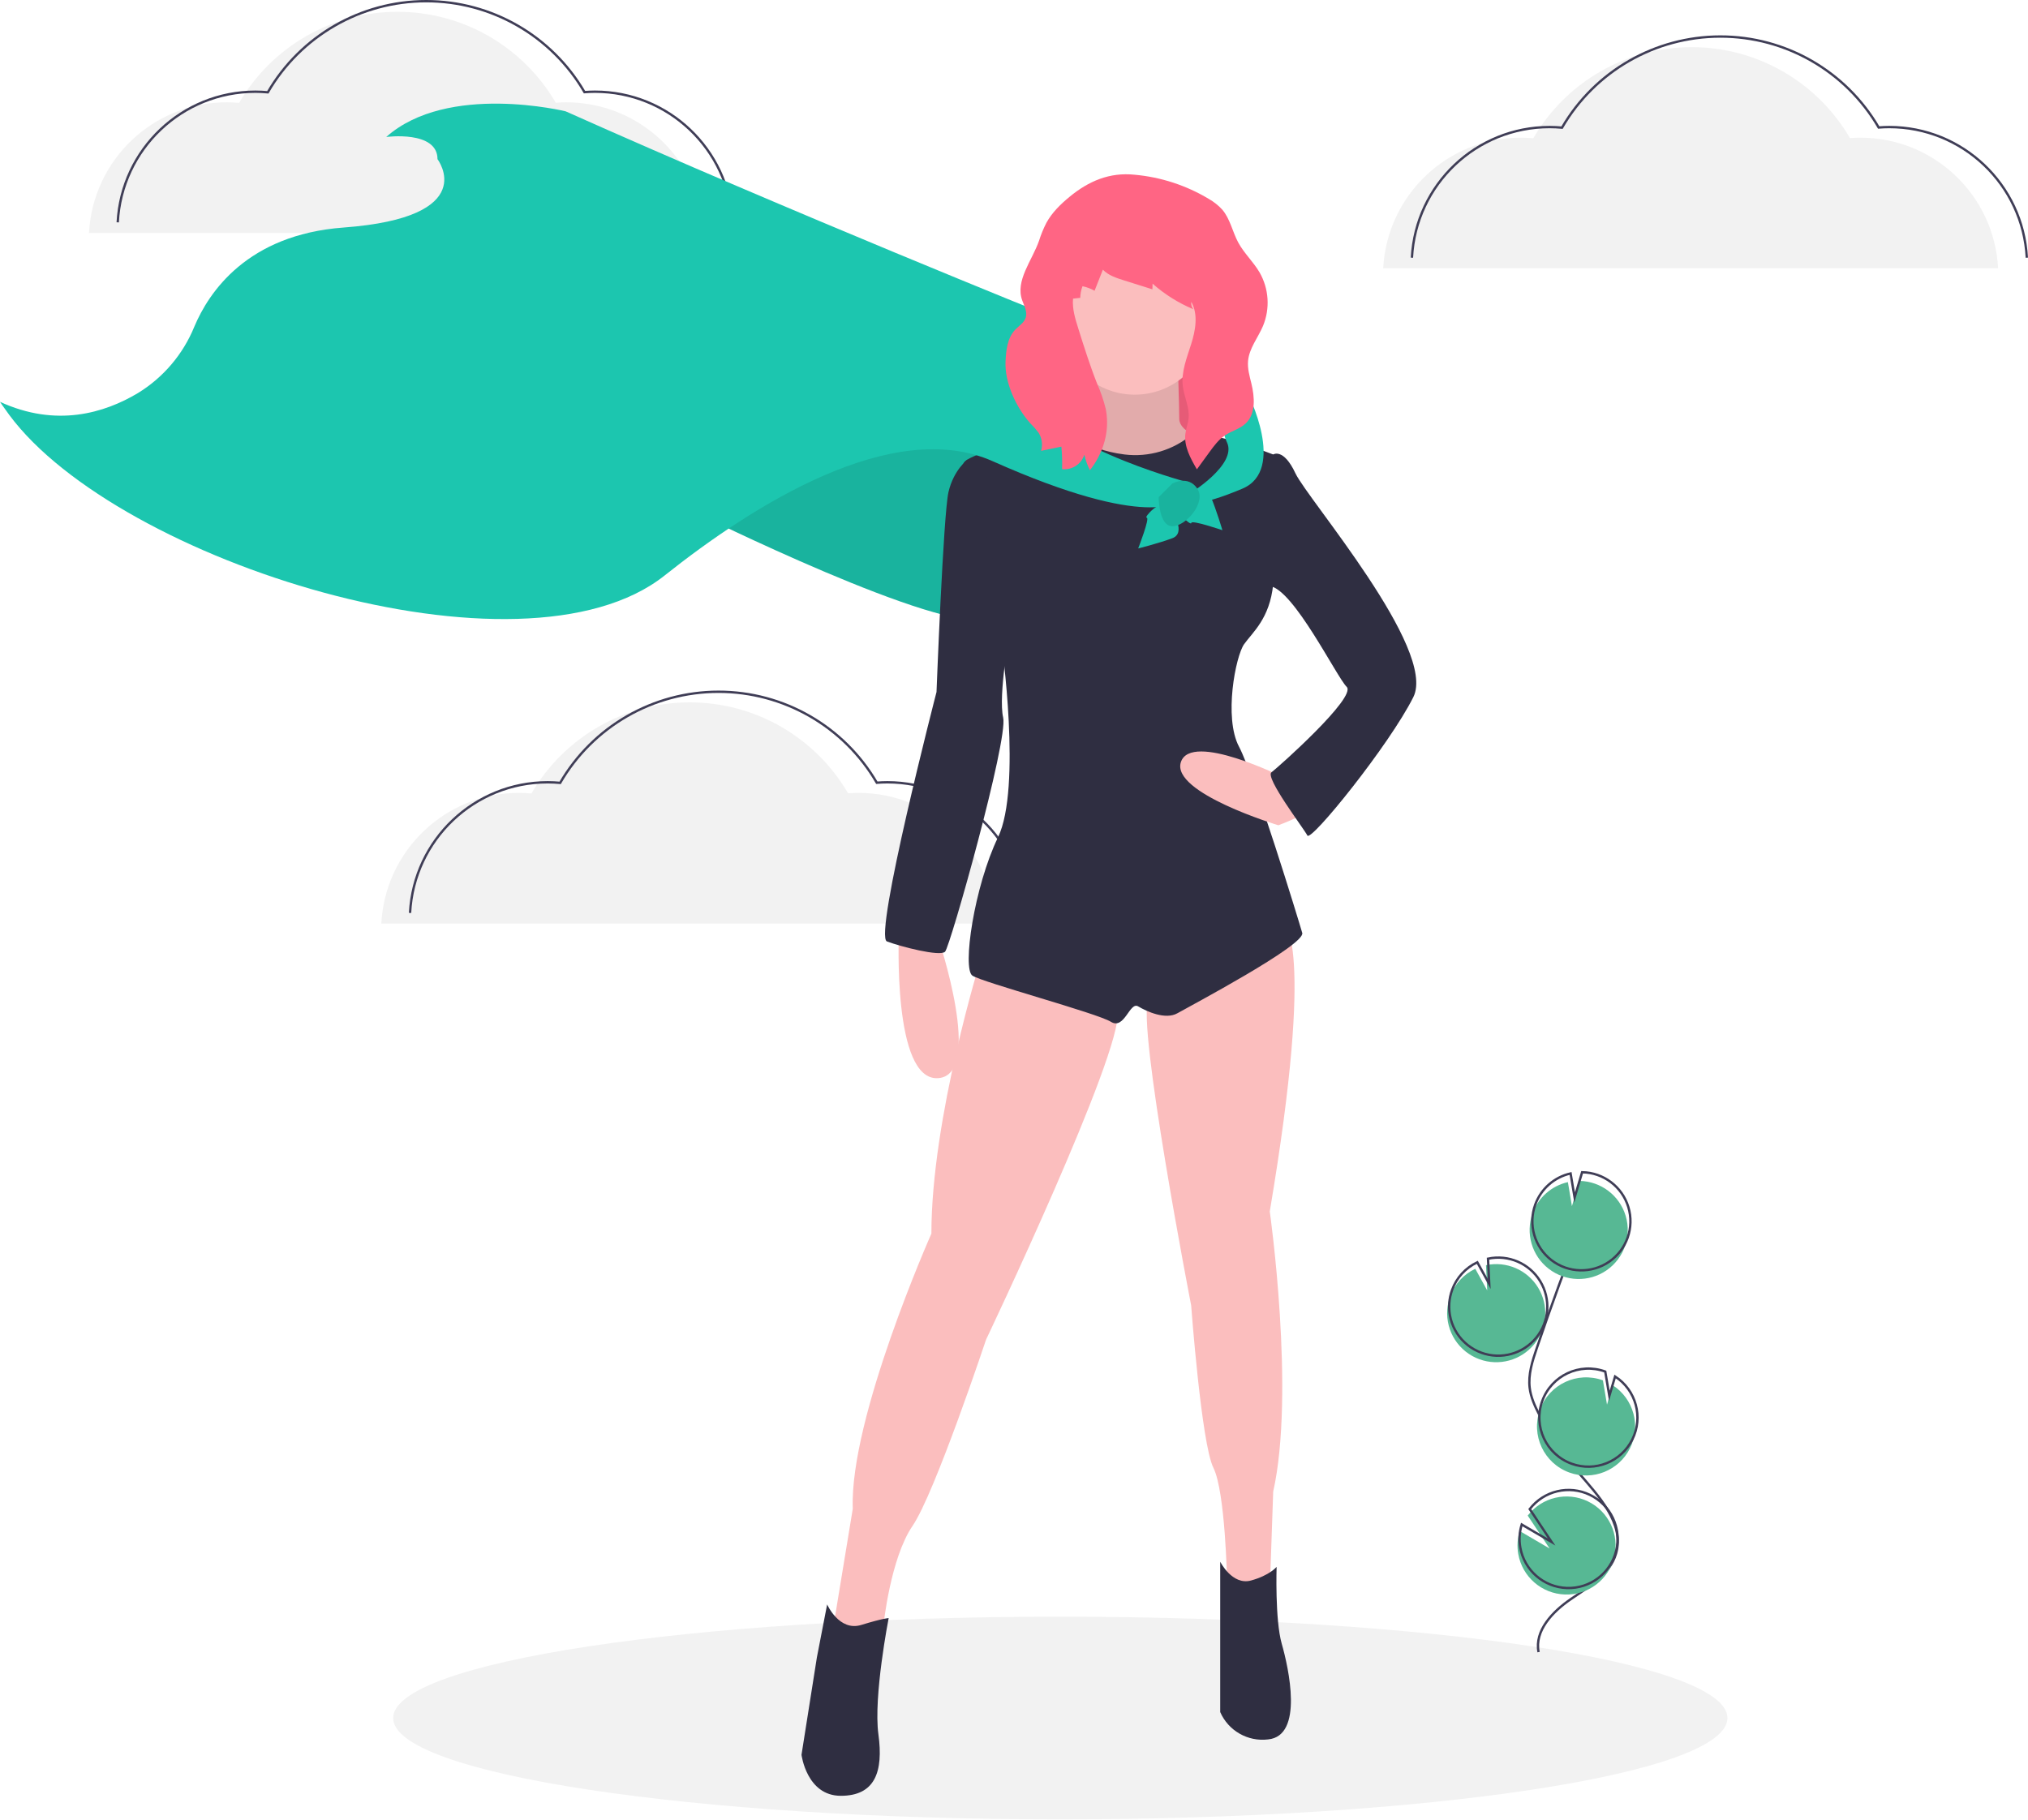
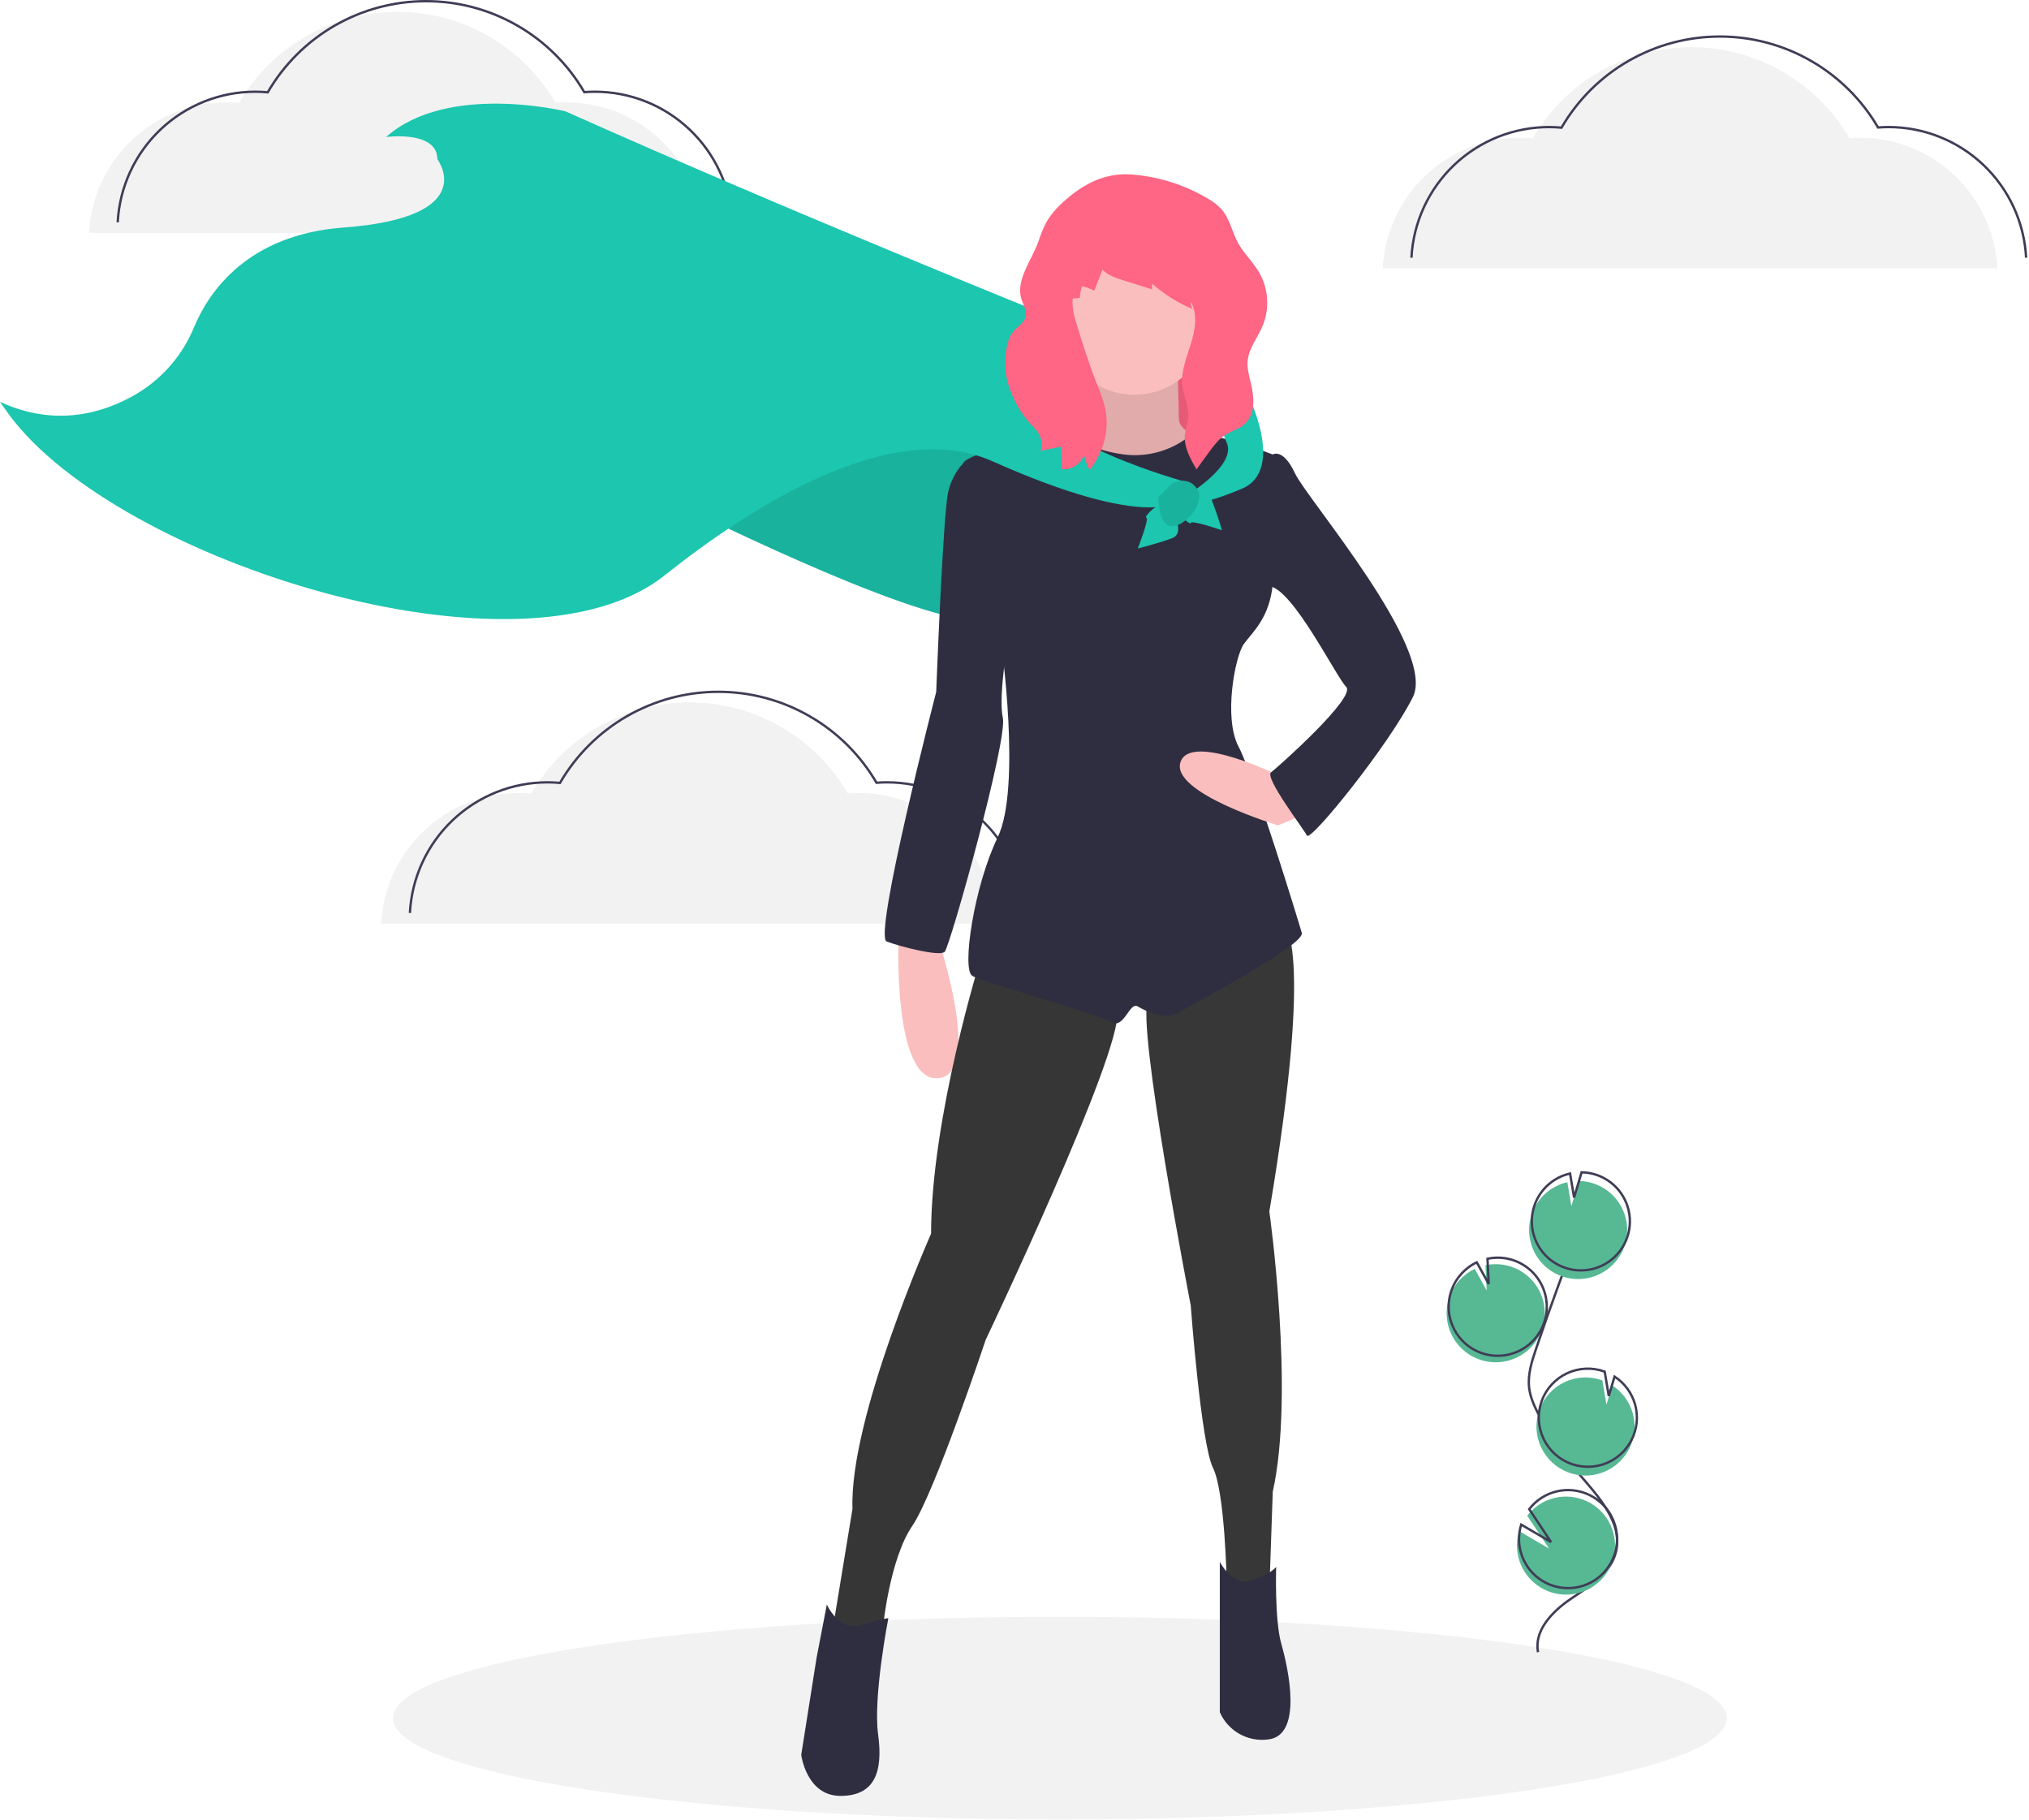
- <svg xmlns="http://www.w3.org/2000/svg" id="a11d453a-83a5-491b-94b4-3bbd3d308a29" data-name="Layer 1" width="860.282" height="771.924" viewBox="0 0 860.282 771.924">
-   <ellipse cx="449.783" cy="728.924" rx="283" ry="43" fill="#f2f2f2" />
-   <path d="M797.698,640.497a20.813,20.813,0,1,0,2.772-39.915l.521,10.712-5.068-9.18a20.734,20.734,0,0,0-10.684,11.723,20.409,20.409,0,0,0-1.197,5.63A20.809,20.809,0,0,0,797.698,640.497Z" transform="translate(-170.1086 -63.78786)" fill="#57b894" />
-   <path d="M822.775,764.74c-1.789-9.11,5.963-17.187,13.621-22.437s16.605-10.408,19.218-19.317c3.755-12.804-7.43-24.53-16.136-34.642a125.3,125.3,0,0,1-16.524-24.557c-1.811-3.533-3.476-7.225-3.952-11.166-.686-5.675,1.137-11.323,2.974-16.737q9.179-27.052,19.628-53.65" transform="translate(-170.1086 -63.78786)" fill="none" stroke="#3f3d56" stroke-miterlimit="10" />
-   <path d="M798.555,637.739a20.813,20.813,0,1,0,2.772-39.915l.521,10.712-5.068-9.18a20.734,20.734,0,0,0-10.684,11.723,20.409,20.409,0,0,0-1.197,5.63A20.809,20.809,0,0,0,798.555,637.739Z" transform="translate(-170.1086 -63.78786)" fill="none" stroke="#3f3d56" stroke-miterlimit="10" />
-   <path d="M820.231,578.536a20.788,20.788,0,0,1,14.98-13.198l1.714,10.184,3.177-10.696a20.81,20.81,0,1,1-19.871,13.71Z" transform="translate(-170.1086 -63.78786)" fill="#57b894" />
-   <path d="M821.374,574.858a20.788,20.788,0,0,1,14.98-13.198l1.714,10.184,3.177-10.696a20.81,20.81,0,1,1-19.871,13.71Z" transform="translate(-170.1086 -63.78786)" fill="none" stroke="#3f3d56" stroke-miterlimit="10" />
-   <path d="M835.825,688.552a20.81,20.81,0,0,0,18.419-37.023l-2.441,8.219-1.731-10.304a.363.363,0,0,0-.053-.02,20.811,20.811,0,1,0-14.194,39.127Z" transform="translate(-170.1086 -63.78786)" fill="#57b894" />
-   <path d="M836.815,684.827a20.81,20.81,0,0,0,18.419-37.023l-2.441,8.219-1.731-10.304a.363.363,0,0,0-.053-.02A20.811,20.811,0,1,0,836.815,684.827Z" transform="translate(-170.1086 -63.78786)" fill="none" stroke="#3f3d56" stroke-miterlimit="10" />
-   <path d="M814.158,723.114A20.801,20.801,0,1,0,818.168,706.817l9.273,13.957-12.67-7.408A20.616,20.616,0,0,0,814.158,723.114Z" transform="translate(-170.1086 -63.78786)" fill="#57b894" />
-   <path d="M815.015,720.356a20.801,20.801,0,1,0,4.011-16.297l9.273,13.957-12.67-7.408A20.616,20.616,0,0,0,815.015,720.356Z" transform="translate(-170.1086 -63.78786)" fill="none" stroke="#3f3d56" stroke-miterlimit="10" />
-   <path d="M756.867,177.626a58.487,58.487,0,0,1,58.406-55.43c1.778,0,3.533.093,5.27.248a77.707,77.707,0,0,1,134.327-.064c1.466-.11,2.941-.184,4.435-.184a58.487,58.487,0,0,1,58.406,55.43" transform="translate(-170.1086 -63.78786)" fill="#f2f2f2" />
-   <path d="M769.048,173.126a58.487,58.487,0,0,1,58.406-55.43c1.778,0,3.533.093,5.27.248a77.707,77.707,0,0,1,134.327-.064c1.466-.11,2.941-.184,4.435-.184a58.487,58.487,0,0,1,58.406,55.43" transform="translate(-170.1086 -63.78786)" fill="none" stroke="#3f3d56" stroke-miterlimit="10" />
-   <path d="M331.867,455.626a58.487,58.487,0,0,1,58.406-55.43c1.778,0,3.533.093,5.27.248a77.707,77.707,0,0,1,134.327-.064c1.466-.11,2.941-.184,4.435-.184a58.487,58.487,0,0,1,58.406,55.43" transform="translate(-170.1086 -63.78786)" fill="#f2f2f2" />
-   <path d="M344.048,451.126a58.487,58.487,0,0,1,58.406-55.43c1.778,0,3.533.093,5.27.248a77.707,77.707,0,0,1,134.327-.064c1.466-.11,2.941-.184,4.435-.184a58.487,58.487,0,0,1,58.406,55.43" transform="translate(-170.1086 -63.78786)" fill="none" stroke="#3f3d56" stroke-miterlimit="10" />
-   <path d="M207.867,162.626a58.487,58.487,0,0,1,58.406-55.43c1.778,0,3.533.093,5.27.248a77.707,77.707,0,0,1,134.327-.064c1.466-.11,2.941-.184,4.435-.184a58.487,58.487,0,0,1,58.406,55.43" transform="translate(-170.1086 -63.78786)" fill="#f2f2f2" />
-   <path d="M220.048,158.126a58.487,58.487,0,0,1,58.406-55.43c1.778,0,3.533.093,5.27.248a77.707,77.707,0,0,1,134.327-.064c1.466-.11,2.941-.184,4.435-.184a58.487,58.487,0,0,1,58.406,55.43" transform="translate(-170.1086 -63.78786)" fill="none" stroke="#3f3d56" stroke-miterlimit="10" />
-   <path d="M465.161,281.261s105.12,52.198,123.969,44.948,25.374-71.772,25.374-71.772l-77.571-14.499Z" transform="translate(-170.1086 -63.78786)" fill="#1cc6af" />
-   <path d="M465.161,281.261s105.12,52.198,123.969,44.948,25.374-71.772,25.374-71.772l-77.571-14.499Z" transform="translate(-170.1086 -63.78786)" opacity="0.1" />
-   <rect x="444.033" y="139.539" width="68.872" height="60.172" fill="#ff6584" />
-   <rect x="444.033" y="139.539" width="68.872" height="60.172" opacity="0.1" />
-   <path d="M551.432,459.602s-2.9,63.072,16.674,61.622,0-59.447,0-59.447Z" transform="translate(-170.1086 -63.78786)" fill="#fbbebe" />
-   <path d="M631.903,212.389s4.35,27.549-3.625,31.174-13.049,6.525-13.049,6.525L633.353,262.412l33.348,2.175,8.7-6.525,7.975-7.25s-13.049-2.9-13.049-9.425-.725-26.099-.725-26.099Z" transform="translate(-170.1086 -63.78786)" fill="#fbbebe" />
-   <path d="M631.903,212.389s4.35,27.549-3.625,31.174-13.049,6.525-13.049,6.525L633.353,262.412l33.348,2.175,8.7-6.525,7.975-7.25s-13.049-2.9-13.049-9.425-.725-26.099-.725-26.099Z" transform="translate(-170.1086 -63.78786)" opacity="0.1" />
-   <path d="M586.23,470.477s-21.024,67.422-21.024,116.719c0,0-34.798,78.296-33.348,116.719l-8.7,52.922,12.324,4.35,9.425-7.975s2.9-28.274,12.324-42.048,31.174-79.021,31.174-79.021,57.997-121.794,55.822-139.193S586.23,470.477,586.23,470.477Z" transform="translate(-170.1086 -63.78786)" fill="#fbbebe" />
-   <path d="M714.549,455.253s13.774,6.525-5.8,122.519c0,0,10.874,76.846,1.45,118.894l-1.45,42.048H693.525l-2.9-4.35s-.725-37.698-5.8-47.848-9.425-68.872-9.425-68.872-23.199-119.619-18.124-129.769S714.549,455.253,714.549,455.253Z" transform="translate(-170.1086 -63.78786)" fill="#fbbebe" />
-   <path d="M520.983,744.514s5.075,11.599,14.499,8.7,11.599-2.9,11.599-2.9-6.525,33.348-4.35,49.298-1.45,26.099-15.949,26.099-16.674-17.399-16.674-17.399l6.525-41.323Z" transform="translate(-170.1086 -63.78786)" fill="#2f2e41" />
-   <path d="M687.725,726.39s5.075,10.15,13.049,7.975,10.874-5.8,10.874-5.8-.725,22.474,2.175,32.623,9.425,39.148-5.8,40.598a19.573,19.573,0,0,1-20.299-11.599v-63.797Z" transform="translate(-170.1086 -63.78786)" fill="#2f2e41" />
-   <circle cx="481.369" cy="135.552" r="31.898" fill="#fbbebe" />
-   <path d="M710.199,256.612s-25.267-9.921-34.383-8.586a37.259,37.259,0,0,1-28.689,8.586c-17.399-2.175-24.203-10.525-24.203-10.525s-46.844,10.525-43.944,14.875,15.949,75.396,15.949,75.396,8.7,61.622-1.45,82.646-15.224,55.822-10.874,58.722,52.922,15.949,58.722,19.574,7.975-8.7,11.599-6.525,11.599,5.8,16.674,2.9,54.372-28.999,52.922-34.073-20.299-66.697-26.824-79.021-1.45-38.423,2.175-43.498,10.874-10.874,12.324-25.374S710.199,256.612,710.199,256.612Z" transform="translate(-170.1086 -63.78786)" fill="#2f2e41" />
-   <path d="M580.578,258.721s-5.948,4.415-8.122,13.84-5.075,84.821-5.075,84.821-26.824,103.67-21.024,105.845,22.474,6.525,24.649,4.35,26.824-89.896,24.649-99.32,2.9-36.973,2.9-36.973Z" transform="translate(-170.1086 -63.78786)" fill="#2f2e41" />
-   <path d="M714.549,393.631s-39.148-19.574-43.498-6.525,41.323,26.824,41.323,26.824,15.949-5.8,15.949-9.425S714.549,393.631,714.549,393.631Z" transform="translate(-170.1086 -63.78786)" fill="#fbbebe" />
-   <path d="M702.225,259.512l7.975-2.9s4.35-2.9,9.425,7.975,60.172,74.671,50.023,94.971-43.498,61.622-44.948,58.722-18.124-24.649-15.224-26.824,36.248-31.898,31.898-36.248-22.474-41.323-32.623-42.773S702.225,259.512,702.225,259.512Z" transform="translate(-170.1086 -63.78786)" fill="#2f2e41" />
-   <path d="M616.316,198.252s-110.549-44.45-206.244-87.223c0,0-50.023-12.324-76.121,10.874,0,0,21.749-2.9,21.749,9.425,0,0,18.849,24.649-39.873,28.999-40.896,3.029-57.178,27.507-63.296,42.09A59.245,59.245,0,0,1,228.573,230.587c-14.135,8.448-34.62,14.663-58.465,3.687,0,0,1.356,2.084,3.927,5.556,46.038,62.172,217.481,116.281,278.022,68.118,37.415-29.765,96.728-67.385,139.247-48.436,66.697,29.724,79.021,16.674,79.021,16.674l2.9-7.975s-64.522-17.399-65.972-39.873S616.316,198.252,616.316,198.252Z" transform="translate(-170.1086 -63.78786)" fill="#1cc6af" />
-   <path d="M680.838,204.052s15.587,6.162,18.487,26.461c0,0,16.674,32.623-2.175,40.598s-22.474,5.8-22.474,5.8v-3.625s20.299-12.324,15.949-21.749S680.838,204.052,680.838,204.052Z" transform="translate(-170.1086 -63.78786)" fill="#1cc6af" />
-   <path d="M652.927,296.485s5.075-13.049,3.625-13.049,5.898-8.026,8.749-5.1,7.925,11.625,2.126,13.8S652.927,296.485,652.927,296.485Z" transform="translate(-170.1086 -63.78786)" fill="#1cc6af" />
-   <path d="M688.656,288.74s-13.252-4.519-13.191-3.07-8.268-5.554-5.466-8.525,11.28-8.41,13.698-2.707S688.656,288.74,688.656,288.74Z" transform="translate(-170.1086 -63.78786)" fill="#1cc6af" />
-   <path d="M667.426,268.937s6.619-3.715,10.559,2.13-4.759,15.994-10.559,15.994-5.8-12.324-5.8-12.324Z" transform="translate(-170.1086 -63.78786)" fill="#1cc6af" />
-   <path d="M667.426,268.937s6.619-3.715,10.559,2.13-4.759,15.994-10.559,15.994-5.8-12.324-5.8-12.324Z" transform="translate(-170.1086 -63.78786)" opacity="0.1" />
-   <path d="M623.821,147.286c-3.822,3.151-7.447,6.682-9.824,11.028a49.479,49.479,0,0,0-3.115,7.584c-2.932,8.437-10.219,16.982-7.135,25.365.88,2.392,2.252,4.914,1.463,7.337-.701,2.152-2.863,3.408-4.428,5.044-3.357,3.511-3.922,8.78-4.127,13.634-.376,8.889,4.512,19.364,10.418,26.019a36.356,36.356,0,0,1,3.554,4.024,9.432,9.432,0,0,1,1.113,7.759l8.603-1.796a71.363,71.363,0,0,1,.29,9.559,8.924,8.924,0,0,0,9.463-6.116,25.551,25.551,0,0,0,2.364,6.531,33.709,33.709,0,0,0,5.714-10.583,30.256,30.256,0,0,0,1.026-15.278,64.784,64.784,0,0,0-3.704-10.859c-3.04-7.683-5.522-15.572-8.002-23.454-1.288-4.093-2.591-8.32-2.201-12.593l3.057-.333a14.596,14.596,0,0,1,.965-4.934,18.101,18.101,0,0,1,5.113,1.924l3.524-8.942c2.326,2.412,5.664,3.504,8.86,4.51l12.148,3.825.074-2.404a62.353,62.353,0,0,0,17.287,10.844,3.933,3.933,0,0,1-.854-3.129c2.994,5.363,1.797,12.044-.051,17.902s-4.299,11.821-3.555,17.918c.556,4.56,2.892,8.921,2.459,13.494-.213,2.252-1.094,4.395-1.368,6.641-.653,5.356,2.163,10.455,4.881,15.116l5.285-7.259c1.934-2.657,3.928-5.371,6.667-7.187,2.812-1.864,6.296-2.701,8.747-5.019,4.374-4.139,3.819-11.191,2.396-17.042-.756-3.111-1.671-6.265-1.393-9.454.471-5.406,4.228-9.879,6.344-14.876a25.826,25.826,0,0,0-1.447-22.703c-2.625-4.503-6.592-8.13-9.066-12.718-2.463-4.567-3.402-10.001-6.777-13.943a23.522,23.522,0,0,0-5.681-4.526,74.057,74.057,0,0,0-31.506-10.279C640.835,136.812,631.919,140.61,623.821,147.286Z" transform="translate(-170.1086 -63.78786)" fill="#ff6584" />
+ <svg xmlns="http://www.w3.org/2000/svg" viewBox="0 0 861 772" width="861" height="772">
+   <style>
+ 		tspan { white-space:pre }
+ 		.shp0 { fill: #f2f2f2 } 
+ 		.shp1 { fill: #57b894 } 
+ 		.shp2 { fill: none;stroke: #3f3d56 } 
+ 		.shp3 { fill: #1cc6af } 
+ 		.shp4 { opacity: 0.102;fill: #000000 } 
+ 		.shp5 { fill: #ff6584 } 
+ 		.shp6 { fill: #fbbebe } 
+ 		.shp7 { fill: #373636 } 
+ 		.shp8 { fill: #383737 } 
+ 		.shp9 { fill: #2f2e41 } 
+ 	</style>
+   <path id="Layer" class="shp0" d="M449.78 771.92C293.28 771.92 166.78 752.7 166.78 728.92C166.78 705.15 293.28 685.92 449.78 685.92C606.28 685.92 732.78 705.15 732.78 728.92C732.78 752.7 606.28 771.92 449.78 771.92Z" />
+   <path id="Layer" class="shp1" d="M627.59 576.71C633.73 578.94 640.56 578.16 646.04 574.6C651.52 571.04 655.01 565.11 655.46 558.59C655.92 552.07 653.28 545.72 648.35 541.43C643.41 537.15 636.75 535.43 630.36 536.79L630.88 547.51L625.81 538.33C624.59 538.9 623.42 539.6 622.32 540.41C621.23 541.21 620.22 542.12 619.31 543.13C618.39 544.13 617.58 545.22 616.88 546.38C616.18 547.54 615.59 548.77 615.13 550.05C614.96 550.5 614.82 550.96 614.68 551.42C614.55 551.88 614.43 552.35 614.33 552.82C614.23 553.29 614.15 553.77 614.08 554.24C614.02 554.72 613.97 555.2 613.93 555.68C613.77 557.92 613.98 560.17 614.54 562.35C615.1 564.53 616.01 566.6 617.24 568.48C618.46 570.37 619.98 572.04 621.74 573.44C623.5 574.84 625.48 575.94 627.59 576.71L627.59 576.71Z" />
+   <path id="Layer" class="shp2" d="M652.67 700.95C650.88 691.84 658.63 683.77 666.29 678.52C673.95 673.27 682.89 668.11 685.51 659.2C689.26 646.4 678.08 634.67 669.37 624.56C667.76 622.68 666.2 620.76 664.7 618.8C663.2 616.83 661.76 614.82 660.38 612.77C659 610.72 657.68 608.63 656.42 606.5C655.17 604.37 653.97 602.2 652.85 600C651.03 596.47 649.37 592.77 648.89 588.83C648.21 583.16 650.03 577.51 651.87 572.1C657.99 554.06 664.53 536.18 671.5 518.45" />
+   <path id="Layer" class="shp2" d="M628.45 573.95C634.59 576.18 641.42 575.4 646.9 571.84C652.38 568.28 655.87 562.35 656.32 555.83C656.77 549.31 654.14 542.96 649.2 538.68C644.27 534.39 637.61 532.67 631.22 534.04L631.74 544.75L626.67 535.57C625.44 536.14 624.27 536.84 623.18 537.65C622.09 538.45 621.08 539.36 620.16 540.37C619.25 541.37 618.44 542.46 617.73 543.62C617.03 544.79 616.45 546.01 615.99 547.29C615.82 547.74 615.67 548.2 615.54 548.66C615.41 549.12 615.29 549.59 615.19 550.06C615.09 550.53 615.01 551.01 614.94 551.48C614.87 551.96 614.82 552.44 614.79 552.92C614.63 555.16 614.84 557.42 615.4 559.59C615.96 561.77 616.87 563.84 618.09 565.72C619.32 567.61 620.84 569.28 622.6 570.68C624.36 572.08 626.33 573.18 628.45 573.95L628.45 573.95Z" />
+   <path id="Layer" class="shp1" d="M650.12 514.75C650.71 513.11 651.51 511.56 652.49 510.13C653.47 508.69 654.62 507.38 655.92 506.23C657.23 505.08 658.67 504.1 660.22 503.31C661.77 502.52 663.41 501.93 665.1 501.55L666.82 511.73L669.99 501.04C679.04 501.17 686.97 507.14 689.6 515.8C692.23 524.47 688.95 533.83 681.5 538.97C674.05 544.12 664.13 543.85 656.97 538.32C649.8 532.79 647.04 523.26 650.12 514.75L650.12 514.75Z" />
+   <path id="Layer" class="shp2" d="M651.27 511.07C651.86 509.44 652.65 507.88 653.63 506.45C654.61 505.01 655.76 503.7 657.07 502.56C658.37 501.41 659.81 500.43 661.36 499.64C662.91 498.85 664.55 498.25 666.25 497.87L667.96 508.06L671.14 497.36C680.19 497.5 688.11 503.46 690.74 512.13C693.37 520.79 690.1 530.16 682.65 535.3C675.19 540.44 665.28 540.17 658.11 534.64C650.95 529.11 648.18 519.58 651.27 511.07L651.27 511.07Z" />
+   <path id="Layer" class="shp1" d="M665.72 624.76C670.52 626.51 675.8 626.42 680.54 624.52C685.29 622.62 689.17 619.05 691.44 614.47C693.72 609.89 694.23 604.64 692.89 599.71C691.54 594.78 688.42 590.52 684.14 587.74L681.69 595.96L679.96 585.66C679.96 585.65 679.95 585.65 679.95 585.65C679.95 585.65 679.94 585.65 679.94 585.65C679.93 585.64 679.93 585.64 679.92 585.64C679.92 585.64 679.91 585.64 679.91 585.64C674.72 583.75 668.99 584 663.99 586.34C658.99 588.68 655.12 592.91 653.24 598.1C651.35 603.29 651.61 609.02 653.95 614.02C656.29 619.02 660.52 622.88 665.72 624.76L665.72 624.76Z" />
+   <path id="Layer" class="shp2" d="M666.71 621.04C671.51 622.78 676.79 622.7 681.53 620.8C686.28 618.9 690.16 615.32 692.43 610.75C694.71 606.17 695.22 600.92 693.88 595.99C692.53 591.06 689.41 586.8 685.13 584.02L682.68 592.24L680.95 581.93C680.95 581.93 680.94 581.93 680.94 581.93C680.94 581.92 680.93 581.92 680.93 581.92C680.92 581.92 680.92 581.92 680.91 581.92C680.91 581.91 680.9 581.91 680.9 581.91C675.71 580.02 669.98 580.28 664.98 582.62C659.98 584.95 656.11 589.18 654.23 594.37C652.34 599.56 652.6 605.29 654.94 610.29C657.28 615.29 661.51 619.16 666.71 621.04L666.71 621.04Z" />
+   <path id="Layer" class="shp1" d="M644.05 659.33C645.75 669.01 654.01 676.18 663.84 676.52C673.67 676.85 682.38 670.25 684.74 660.7C687.09 651.15 682.43 641.25 673.56 636.99C664.7 632.72 654.06 635.24 648.06 643.03L657.33 656.99L644.66 649.58C644.42 650.36 644.22 651.16 644.07 651.97C643.92 652.78 643.82 653.59 643.77 654.42C643.72 655.24 643.72 656.06 643.76 656.88C643.81 657.7 643.91 658.52 644.05 659.33Z" />
+   <path id="Layer" class="shp2" d="M644.91 656.57C646.61 666.26 654.86 673.43 664.69 673.76C674.52 674.09 683.24 667.49 685.59 657.94C687.94 648.39 683.28 638.5 674.42 634.23C665.56 629.96 654.92 632.48 648.92 640.27L658.19 654.23L645.52 646.82C645.28 647.6 645.08 648.4 644.93 649.21C644.78 650.02 644.68 650.84 644.63 651.66C644.58 652.48 644.57 653.3 644.62 654.12C644.67 654.94 644.76 655.76 644.91 656.57L644.91 656.57Z" />
+   <path id="Layer" class="shp0" d="M586.76 113.84C587.15 106.42 588.94 99.15 592.05 92.41C595.16 85.67 599.52 79.58 604.9 74.47C610.29 69.36 616.6 65.32 623.49 62.57C630.39 59.82 637.74 58.41 645.16 58.41C646.94 58.41 648.7 58.5 650.43 58.66C657.27 46.9 667.06 37.15 678.85 30.36C690.63 23.58 703.98 20.01 717.58 20C731.17 19.99 744.53 23.55 756.32 30.33C768.11 37.1 777.92 46.84 784.76 58.59C786.23 58.48 787.7 58.41 789.2 58.41C796.62 58.41 803.97 59.82 810.87 62.57C817.76 65.32 824.07 69.36 829.46 74.47C834.84 79.58 839.2 85.67 842.31 92.41C845.42 99.15 847.21 106.42 847.6 113.84" />
+   <path id="Layer" class="shp2" d="M598.94 109.34C599.33 101.93 601.12 94.65 604.23 87.91C607.34 81.17 611.7 75.08 617.08 69.97C622.47 64.86 628.78 60.82 635.67 58.07C642.57 55.32 649.92 53.91 657.35 53.91C659.12 53.91 660.88 54 662.62 54.16C669.45 42.4 679.24 32.65 691.03 25.86C702.81 19.08 716.17 15.51 729.76 15.5C743.36 15.49 756.72 19.05 768.5 25.83C780.29 32.6 790.1 42.35 796.94 54.09C798.41 53.98 799.88 53.91 801.38 53.91C808.8 53.91 816.16 55.32 823.05 58.07C829.95 60.82 836.25 64.86 841.64 69.97C847.02 75.08 851.38 81.17 854.49 87.91C857.6 94.65 859.39 101.93 859.78 109.34" />
+   <path id="Layer" class="shp0" d="M161.76 391.84C162.15 384.42 163.94 377.15 167.05 370.41C170.16 363.67 174.52 357.58 179.9 352.47C185.29 347.36 191.6 343.32 198.49 340.57C205.39 337.82 212.74 336.41 220.16 336.41C221.94 336.41 223.7 336.5 225.43 336.66C232.27 324.9 242.06 315.15 253.85 308.36C265.63 301.58 278.98 298.01 292.58 298C306.17 297.99 319.53 301.55 331.32 308.33C343.11 315.1 352.92 324.84 359.76 336.59C361.23 336.48 362.7 336.41 364.2 336.41C371.62 336.41 378.97 337.82 385.87 340.57C392.76 343.32 399.07 347.36 404.46 352.47C409.84 357.58 414.2 363.67 417.31 370.41C420.42 377.15 422.21 384.42 422.6 391.84" />
+   <path id="Layer" class="shp2" d="M173.94 387.34C174.33 379.93 176.12 372.65 179.23 365.91C182.34 359.17 186.7 353.08 192.08 347.97C197.47 342.86 203.78 338.82 210.67 336.07C217.57 333.32 224.92 331.91 232.35 331.91C234.12 331.91 235.88 332 237.62 332.16C244.45 320.4 254.24 310.65 266.03 303.86C277.81 297.08 291.17 293.51 304.76 293.5C318.36 293.49 331.72 297.05 343.5 303.83C355.29 310.6 365.1 320.35 371.94 332.09C373.41 331.98 374.88 331.91 376.38 331.91C383.8 331.91 391.16 333.32 398.05 336.07C404.95 338.82 411.25 342.86 416.64 347.97C422.02 353.08 426.38 359.17 429.49 365.91C432.6 372.65 434.39 379.93 434.78 387.34" />
+   <path id="Layer" class="shp0" d="M37.76 98.84C38.15 91.42 39.94 84.15 43.05 77.41C46.16 70.67 50.52 64.58 55.9 59.47C61.29 54.36 67.6 50.32 74.49 47.57C81.39 44.82 88.74 43.41 96.16 43.41C97.94 43.41 99.7 43.5 101.43 43.66C108.27 31.9 118.06 22.15 129.85 15.36C141.63 8.58 154.98 5.01 168.58 5C182.17 4.99 195.53 8.55 207.32 15.33C219.11 22.1 228.92 31.84 235.76 43.59C237.23 43.48 238.7 43.41 240.2 43.41C247.62 43.41 254.97 44.82 261.87 47.57C268.76 50.32 275.07 54.36 280.46 59.47C285.84 64.58 290.2 70.67 293.31 77.41C296.42 84.15 298.21 91.42 298.6 98.84" />
+   <path id="Layer" class="shp2" d="M49.94 94.34C50.33 86.93 52.12 79.65 55.23 72.91C58.34 66.17 62.7 60.08 68.08 54.97C73.47 49.86 79.78 45.82 86.67 43.07C93.57 40.32 100.92 38.91 108.35 38.91C110.12 38.91 111.88 39 113.62 39.16C120.45 27.4 130.24 17.65 142.03 10.86C153.81 4.08 167.17 0.51 180.76 0.5C194.36 0.49 207.72 4.05 219.5 10.83C231.29 17.6 241.1 27.35 247.94 39.09C249.41 38.98 250.88 38.91 252.38 38.91C259.8 38.91 267.16 40.32 274.05 43.07C280.95 45.82 287.25 49.86 292.64 54.97C298.02 60.08 302.38 66.17 305.49 72.91C308.6 79.65 310.39 86.93 310.78 94.34" />
+   <path id="Layer" class="shp3" d="M295.05 217.47C295.05 217.47 400.17 269.67 419.02 262.42C437.87 255.17 444.4 190.65 444.4 190.65L366.82 176.15L295.05 217.47Z" />
+   <path id="Layer" class="shp4" d="M295.05 217.47C295.05 217.47 400.17 269.67 419.02 262.42C437.87 255.17 444.4 190.65 444.4 190.65L366.82 176.15L295.05 217.47Z" />
+   <path id="Layer" class="shp5" d="M444.03 139.54L512.9 139.54L512.9 199.71L444.03 199.71L444.03 139.54Z" />
+   <path id="Layer" class="shp4" d="M444.03 139.54L512.9 139.54L512.9 199.71L444.03 199.71L444.03 139.54Z" />
+   <path id="Layer" class="shp6" d="M381.32 395.81C381.32 395.81 378.42 458.89 398 457.44C417.57 455.99 398 397.99 398 397.99L381.32 395.81Z" />
+   <path id="Layer" class="shp6" d="M461.79 148.6C461.79 148.6 466.14 176.15 458.17 179.77C450.2 183.4 445.12 186.3 445.12 186.3L463.24 198.62L496.59 200.8L505.29 194.27L513.27 187.02C513.27 187.02 500.22 184.12 500.22 177.6C500.22 171.08 499.49 151.5 499.49 151.5L461.79 148.6Z" />
+   <path id="Layer" class="shp4" d="M461.79 148.6C461.79 148.6 466.14 176.15 458.17 179.77C450.2 183.4 445.12 186.3 445.12 186.3L463.24 198.62L496.59 200.8L505.29 194.27L513.27 187.02C513.27 187.02 500.22 184.12 500.22 177.6C500.22 171.08 499.49 151.5 499.49 151.5L461.79 148.6Z" />
+   <path id="Layer" class="shp7" d="M416.12 406.69C416.12 406.69 395.1 474.11 395.1 523.41C395.1 523.41 360.3 601.7 361.75 640.13L353.05 693.05L365.37 697.4L374.8 689.43C374.8 689.43 377.7 661.15 387.12 647.38C396.55 633.6 418.3 568.36 418.3 568.36C418.3 568.36 476.29 446.56 474.12 429.16C471.94 411.76 416.12 406.69 416.12 406.69Z" />
+   <path id="Layer" class="shp8" d="M544.44 391.46C544.44 391.46 558.21 397.99 538.64 513.98C538.64 513.98 549.52 590.83 540.09 632.88L538.64 674.93L523.42 674.93L520.52 670.58C520.52 670.58 519.79 632.88 514.72 622.73C509.64 612.58 505.29 553.86 505.29 553.86C505.29 553.86 482.09 434.24 487.17 424.09C492.24 413.94 544.44 391.46 544.44 391.46Z" />
+   <path id="Layer" class="shp9" d="M350.87 680.73C350.87 680.73 355.95 692.33 365.37 689.43C374.8 686.53 376.97 686.53 376.97 686.53C376.97 686.53 370.45 719.87 372.62 735.82C374.8 751.77 371.17 761.92 356.67 761.92C342.18 761.92 340 744.52 340 744.52L346.53 703.2L350.87 680.73Z" />
+   <path id="Layer" class="shp9" d="M517.62 662.6C517.62 662.6 522.69 672.75 530.67 670.58C538.64 668.4 541.54 664.78 541.54 664.78C541.54 664.78 540.82 687.25 543.72 697.4C546.62 707.55 553.14 736.55 537.92 738C535.84 738.25 533.73 738.17 531.68 737.75C529.63 737.34 527.66 736.6 525.84 735.56C524.03 734.52 522.39 733.2 520.99 731.64C519.59 730.09 518.45 728.32 517.62 726.4L517.62 662.6L517.62 662.6Z" />
+   <path id="Layer" class="shp6" d="M481.37 167.45C463.73 167.45 449.47 153.19 449.47 135.55C449.47 117.91 463.73 103.65 481.37 103.65C499.01 103.65 513.27 117.91 513.27 135.55C513.27 153.19 499.01 167.45 481.37 167.45Z" />
+   <path id="Layer" class="shp9" d="M540.09 192.82C540.09 192.82 514.82 182.9 505.71 184.24C503.75 185.9 501.62 187.36 499.36 188.59C497.11 189.81 494.73 190.8 492.26 191.54C489.8 192.28 487.27 192.76 484.71 192.97C482.15 193.19 479.57 193.14 477.02 192.82C459.62 190.65 452.82 182.3 452.82 182.3C452.82 182.3 405.97 192.82 408.87 197.17C411.77 201.52 424.82 272.57 424.82 272.57C424.82 272.57 433.52 334.19 423.37 355.22C413.22 376.24 408.15 411.04 412.5 413.94C416.85 416.84 465.42 429.89 471.22 433.51C477.02 437.14 479.19 424.81 482.82 426.99C486.44 429.16 494.42 432.79 499.49 429.89C504.57 426.99 553.87 400.89 552.42 395.81C550.97 390.74 532.12 329.12 525.59 316.79C519.07 304.47 524.14 278.37 527.77 273.3C531.39 268.22 538.64 262.42 540.09 247.92C541.54 233.42 540.09 192.82 540.09 192.82Z" />
+   <path id="Layer" class="shp9" d="M410.47 194.93C410.47 194.93 404.52 199.35 402.35 208.77C400.17 218.2 397.27 293.59 397.27 293.59C397.27 293.59 370.45 397.26 376.25 399.44C382.05 401.61 398.72 405.96 400.9 403.79C403.07 401.61 427.72 313.89 425.55 304.47C423.37 295.04 428.45 267.5 428.45 267.5L410.47 194.93Z" />
+   <path id="Layer" class="shp6" d="M544.44 329.84C544.44 329.84 505.29 310.27 500.94 323.32C496.59 336.37 542.27 350.14 542.27 350.14C542.27 350.14 558.21 344.34 558.21 340.72C558.21 337.09 544.44 329.84 544.44 329.84Z" />
+   <path id="Layer" class="shp9" d="M532.12 195.72L540.09 192.82C540.09 192.82 544.44 189.92 549.52 200.8C554.59 211.67 609.69 275.47 599.54 295.77C589.39 316.07 556.04 357.39 554.59 354.49C553.14 351.59 536.47 329.84 539.37 327.67C542.27 325.49 575.61 295.77 571.26 291.42C566.91 287.07 548.79 250.1 538.64 248.65C528.49 247.2 532.12 195.72 532.12 195.72Z" />
+   <path id="Layer" class="shp3" d="M446.21 134.46C446.21 134.46 335.66 90.01 239.96 47.24C239.96 47.24 189.94 34.92 163.84 58.12C163.84 58.12 185.59 55.22 185.59 67.54C185.59 67.54 204.44 92.19 145.72 96.54C104.82 99.57 88.54 124.05 82.42 138.63C81.24 141.53 79.82 144.34 78.2 147.02C76.57 149.7 74.73 152.24 72.7 154.63C70.67 157.02 68.45 159.24 66.07 161.28C63.68 163.32 61.14 165.16 58.46 166.8C44.33 175.25 23.84 181.46 0 170.49C0 170.49 1.36 172.57 3.93 176.04C49.97 238.21 221.41 292.32 281.95 244.16C319.36 214.4 378.68 176.78 421.2 195.72C487.89 225.45 500.22 212.4 500.22 212.4L503.12 204.42C503.12 204.42 438.6 187.02 437.15 164.55C435.7 142.08 446.21 134.46 446.21 134.46Z" />
+   <path id="Layer" class="shp3" d="M510.73 140.26C510.73 140.26 526.32 146.43 529.22 166.73C529.22 166.73 545.89 199.35 527.04 207.32C508.19 215.3 504.57 213.12 504.57 213.12L504.57 209.5C504.57 209.5 524.87 197.17 520.52 187.75C516.17 178.32 510.73 140.26 510.73 140.26Z" />
+   <path id="Layer" class="shp3" d="M482.82 232.7C482.82 232.7 487.89 219.65 486.44 219.65C484.99 219.65 492.34 211.62 495.19 214.55C498.04 217.47 503.12 226.17 497.32 228.35C491.52 230.52 482.82 232.7 482.82 232.7Z" />
+   <path id="Layer" class="shp3" d="M518.55 224.95C518.55 224.95 505.3 220.43 505.36 221.88C505.42 223.33 497.09 216.33 499.89 213.36C502.69 210.38 511.17 204.95 513.59 210.65C516.01 216.35 518.55 224.95 518.55 224.95Z" />
+   <path id="Layer" class="shp3" d="M497.32 205.15C497.32 205.15 503.94 201.43 507.88 207.28C511.82 213.12 503.12 223.27 497.32 223.27C491.52 223.27 491.52 210.95 491.52 210.95L497.32 205.15Z" />
+   <path id="Layer" class="shp4" d="M497.32 205.15C497.32 205.15 503.94 201.43 507.88 207.28C511.82 213.12 503.12 223.27 497.32 223.27C491.52 223.27 491.52 210.95 491.52 210.95L497.32 205.15Z" />
+   <path id="Layer" class="shp5" d="M453.71 83.5C449.89 86.65 446.27 90.18 443.89 94.53C443.58 95.14 443.28 95.75 442.99 96.37C442.71 96.99 442.43 97.62 442.17 98.25C441.91 98.89 441.67 99.52 441.43 100.17C441.2 100.81 440.98 101.46 440.77 102.11C437.84 110.55 430.55 119.09 433.64 127.48C434.52 129.87 435.89 132.39 435.1 134.81C434.4 136.96 432.24 138.22 430.67 139.86C427.32 143.37 426.75 148.64 426.55 153.49C426.17 162.38 431.06 172.86 436.97 179.51C437.29 179.82 437.6 180.14 437.91 180.47C438.22 180.79 438.52 181.12 438.82 181.46C439.11 181.79 439.4 182.13 439.69 182.48C439.97 182.82 440.25 183.18 440.52 183.53C440.88 184.1 441.19 184.71 441.42 185.34C441.66 185.97 441.82 186.62 441.92 187.29C442.02 187.96 442.04 188.63 441.99 189.31C441.94 189.98 441.82 190.64 441.63 191.29L450.24 189.5C450.31 190.29 450.38 191.09 450.43 191.88C450.48 192.68 450.52 193.47 450.54 194.27C450.57 195.07 450.58 195.87 450.57 196.66C450.57 197.46 450.56 198.26 450.53 199.06C451.54 199.17 452.56 199.1 453.55 198.87C454.55 198.63 455.49 198.23 456.34 197.68C457.2 197.13 457.95 196.43 458.58 195.62C459.2 194.82 459.67 193.91 459.99 192.94C460.11 193.51 460.25 194.07 460.41 194.63C460.57 195.19 460.75 195.74 460.95 196.29C461.15 196.83 461.36 197.37 461.6 197.9C461.83 198.43 462.08 198.96 462.35 199.47C462.98 198.68 463.58 197.87 464.13 197.03C464.69 196.19 465.21 195.32 465.69 194.44C466.16 193.55 466.6 192.64 467 191.72C467.4 190.79 467.75 189.85 468.07 188.89C468.48 187.66 468.81 186.42 469.06 185.15C469.31 183.88 469.48 182.6 469.56 181.31C469.65 180.03 469.65 178.74 469.57 177.45C469.5 176.16 469.34 174.88 469.09 173.61C468.87 172.68 468.62 171.75 468.35 170.84C468.08 169.92 467.79 169 467.48 168.1C467.17 167.19 466.84 166.29 466.49 165.4C466.15 164.51 465.78 163.63 465.39 162.75C462.35 155.07 459.87 147.18 457.39 139.3C456.1 135.2 454.8 130.98 455.19 126.7L458.24 126.37C458.25 125.95 458.28 125.53 458.32 125.11C458.37 124.69 458.43 124.28 458.51 123.86C458.59 123.45 458.69 123.04 458.81 122.63C458.92 122.23 459.06 121.83 459.21 121.44C459.65 121.53 460.1 121.64 460.54 121.77C460.98 121.9 461.41 122.04 461.84 122.21C462.26 122.37 462.69 122.54 463.1 122.74C463.51 122.93 463.92 123.14 464.32 123.36L467.84 114.42C470.17 116.83 473.51 117.92 476.7 118.93L488.85 122.75L488.93 120.35C490.21 121.48 491.53 122.56 492.9 123.59C494.27 124.61 495.68 125.58 497.12 126.48C498.57 127.39 500.05 128.24 501.57 129.03C503.09 129.81 504.64 130.54 506.21 131.19C506.04 130.98 505.88 130.75 505.75 130.5C505.62 130.25 505.52 129.99 505.45 129.72C505.38 129.45 505.33 129.18 505.32 128.9C505.3 128.62 505.32 128.34 505.36 128.06C508.35 133.43 507.16 140.11 505.31 145.97C503.46 151.82 501.01 157.79 501.75 163.88C502.31 168.44 504.65 172.81 504.21 177.38C504 179.63 503.12 181.77 502.85 184.02C502.19 189.38 505.01 194.48 507.73 199.14L513.01 191.88C514.95 189.22 516.94 186.51 519.68 184.69C522.49 182.83 525.98 181.99 528.43 179.67C532.8 175.53 532.24 168.48 530.82 162.63C530.07 159.52 529.15 156.36 529.43 153.17C529.9 147.77 533.66 143.3 535.77 138.3C536.52 136.48 537.07 134.59 537.39 132.65C537.71 130.71 537.81 128.74 537.68 126.78C537.56 124.82 537.21 122.88 536.64 120.99C536.08 119.11 535.3 117.3 534.32 115.59C531.7 111.09 527.73 107.46 525.26 102.88C522.8 98.31 521.86 92.88 518.48 88.93C518.07 88.49 517.64 88.05 517.2 87.64C516.75 87.23 516.29 86.83 515.82 86.45C515.34 86.07 514.85 85.71 514.35 85.37C513.85 85.03 513.33 84.71 512.8 84.41C510.41 82.97 507.95 81.67 505.41 80.52C502.88 79.36 500.28 78.35 497.63 77.48C494.98 76.62 492.29 75.91 489.56 75.34C486.83 74.78 484.07 74.38 481.29 74.13C470.73 73.02 461.81 76.82 453.71 83.5Z" />
</svg>
